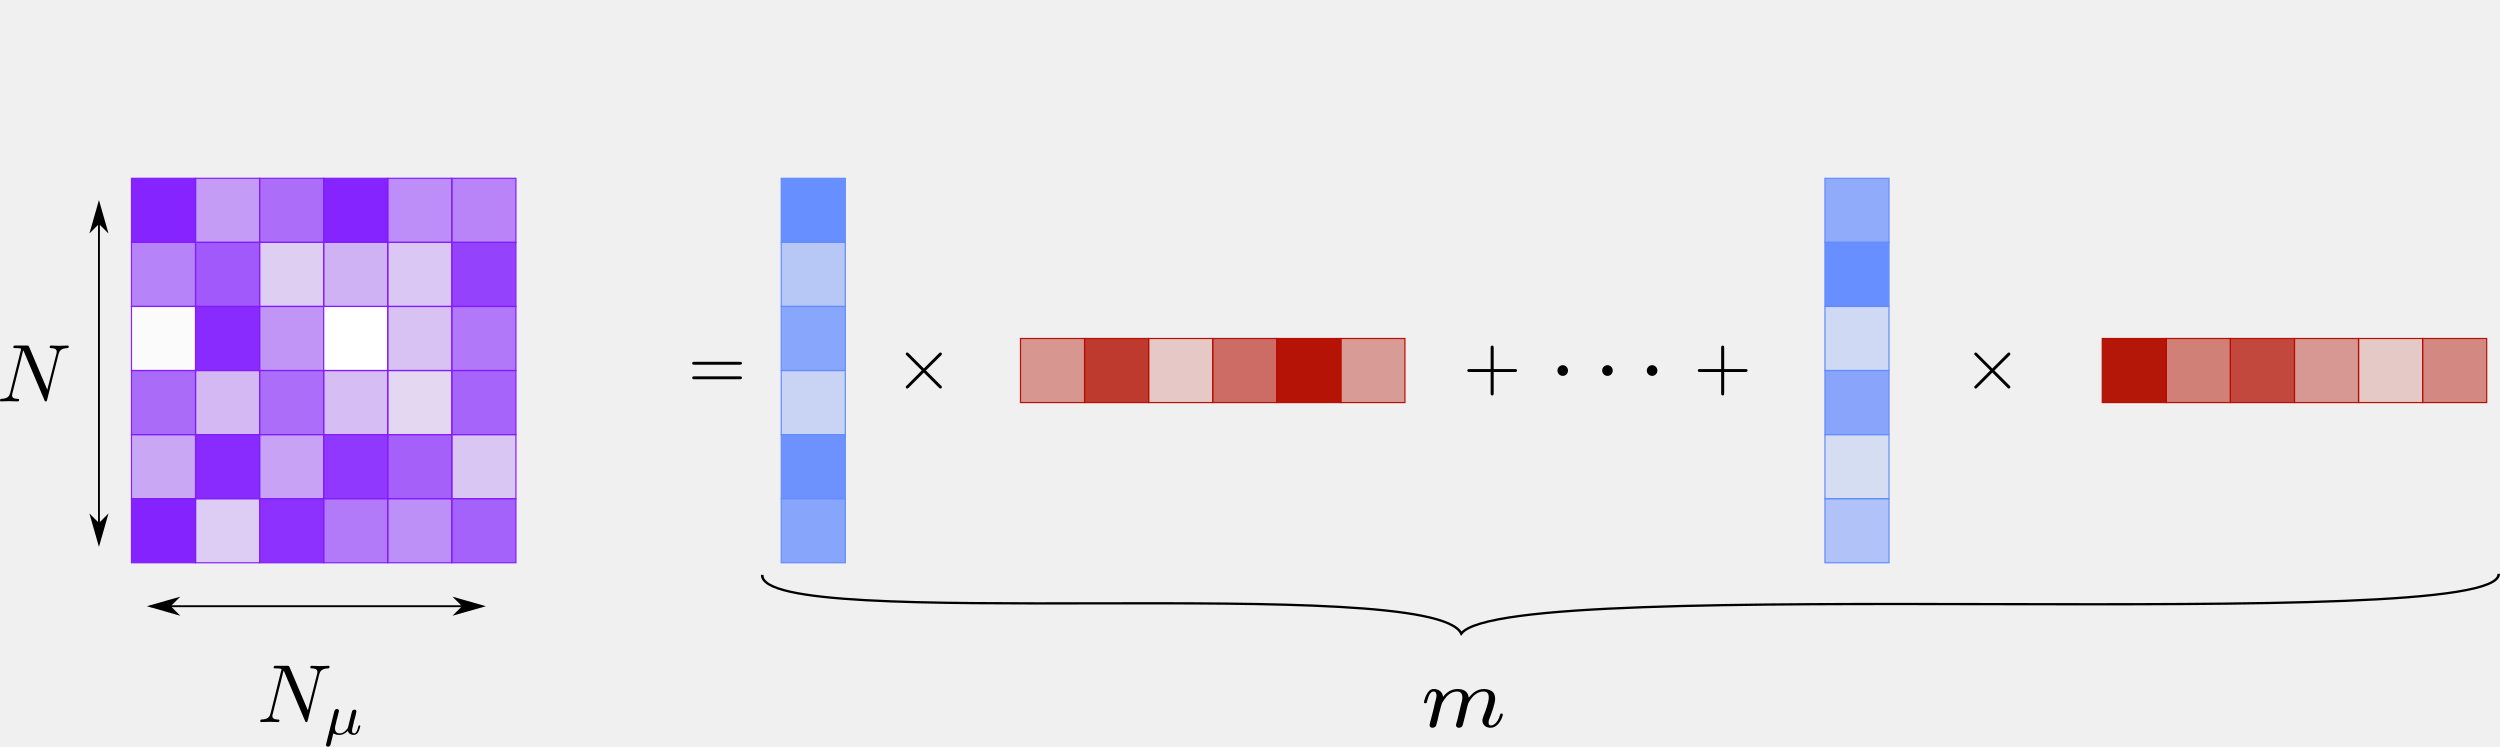
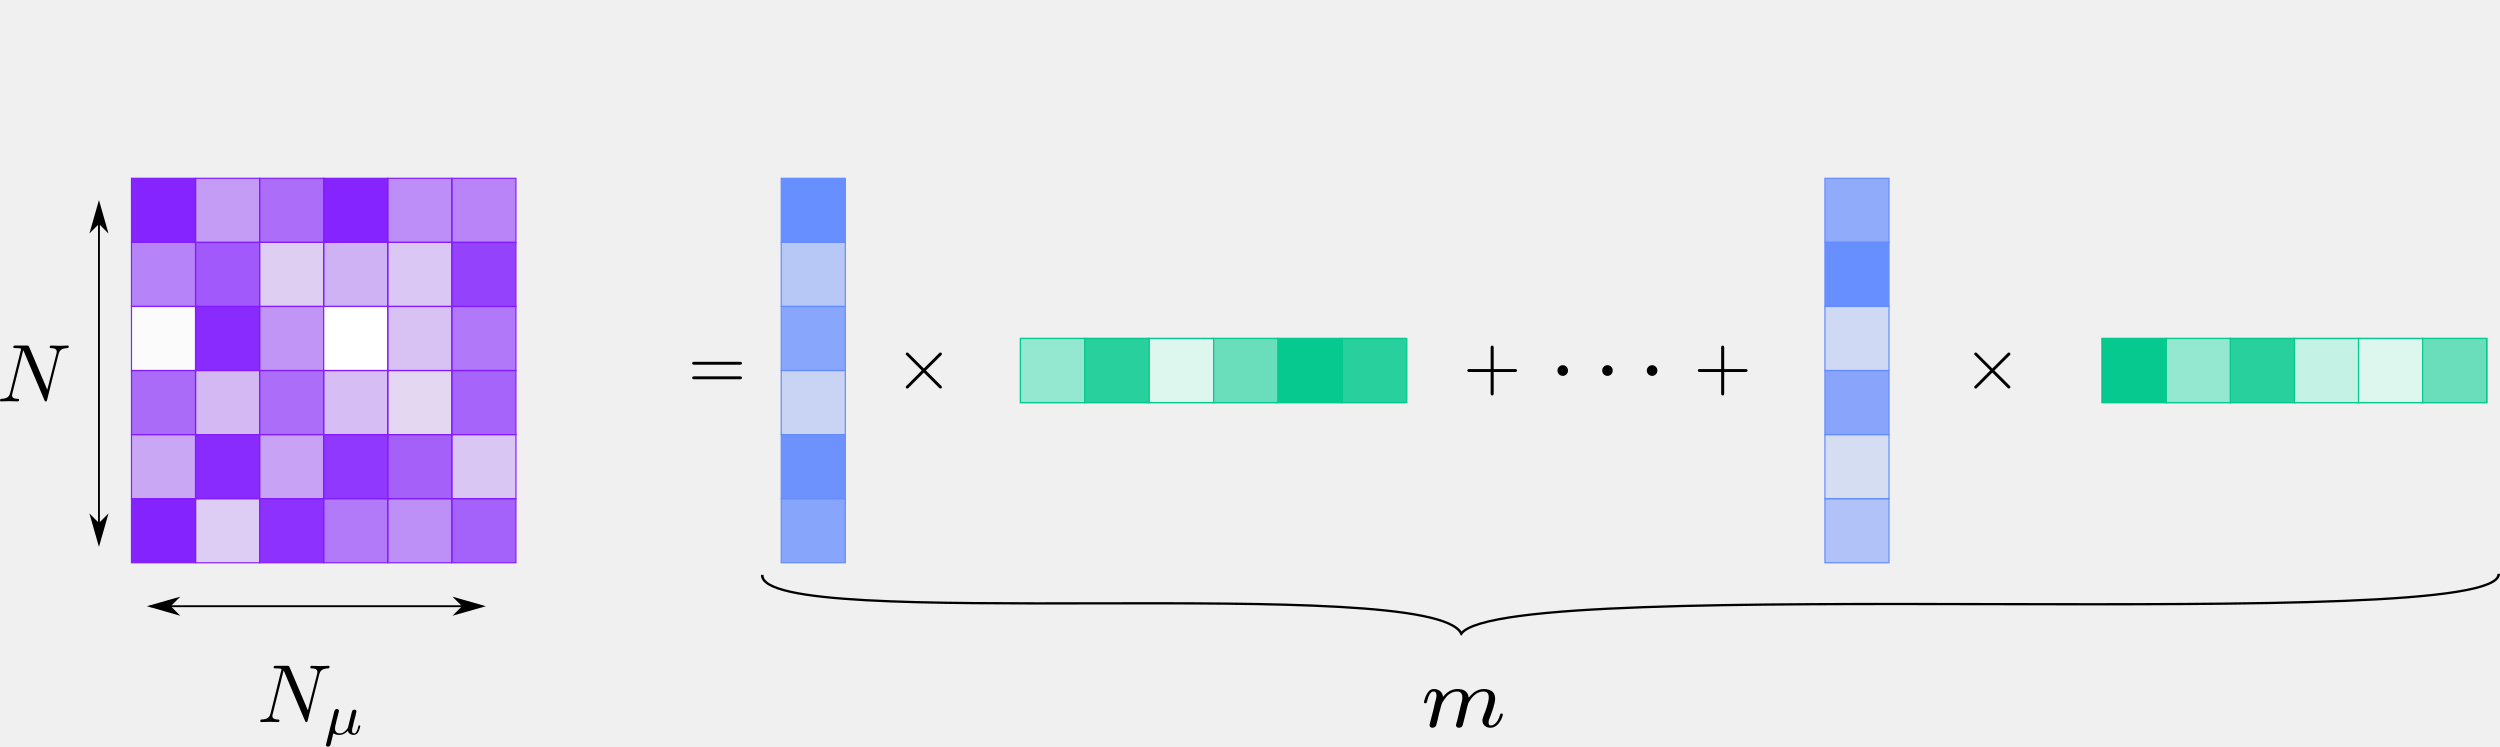
<svg xmlns="http://www.w3.org/2000/svg" xmlns:xlink="http://www.w3.org/1999/xlink" width="195.042mm" height="58.254mm" viewBox="0 0 195.042 58.254" version="1.1" id="svg8">
  <defs id="defs2">
    <marker style="overflow:visible" id="marker1854" refX="0" refY="0" orient="auto">
      <path transform="matrix(-0.8,0,0,-0.8,-10,0)" style="fill:#000000;fill-opacity:1;fill-rule:evenodd;stroke:#000000;stroke-width:1pt;stroke-opacity:1" d="M 0,0 5,-5 -12.5,0 5,5 Z" id="path1852" />
    </marker>
    <marker style="overflow:visible" id="marker1802" refX="0" refY="0" orient="auto">
      <path transform="matrix(-0.8,0,0,-0.8,-10,0)" style="fill:#000000;fill-opacity:1;fill-rule:evenodd;stroke:#000000;stroke-width:1pt;stroke-opacity:1" d="M 0,0 5,-5 -12.5,0 5,5 Z" id="path1800" />
    </marker>
    <marker style="overflow:visible" id="marker1720" refX="0" refY="0" orient="auto">
      <path transform="matrix(0.8,0,0,0.8,10,0)" style="fill:#000000;fill-opacity:1;fill-rule:evenodd;stroke:#000000;stroke-width:1pt;stroke-opacity:1" d="M 0,0 5,-5 -12.5,0 5,5 Z" id="path1718" />
    </marker>
    <marker style="overflow:visible" id="marker1710" refX="0" refY="0" orient="auto">
      <path transform="matrix(0.8,0,0,0.8,10,0)" style="fill:#000000;fill-opacity:1;fill-rule:evenodd;stroke:#000000;stroke-width:1pt;stroke-opacity:1" d="M 0,0 5,-5 -12.5,0 5,5 Z" id="path1708" />
    </marker>
    <g id="g9316">
      <symbol overflow="visible" id="symbol4635">
        <path style="stroke:none" d="" id="path2532" />
      </symbol>
      <symbol overflow="visible" id="symbol3207">
        <path style="stroke:none" d="m 6.844,-3.266 c 0.156,0 0.344,0 0.344,-0.188 C 7.188,-3.656 7,-3.656 6.859,-3.656 h -5.969 c -0.141,0 -0.328,0 -0.328,0.203 0,0.188 0.188,0.188 0.328,0.188 z m 0.016,1.938 c 0.141,0 0.328,0 0.328,-0.203 0,-0.188 -0.188,-0.188 -0.344,-0.188 H 0.891 c -0.141,0 -0.328,0 -0.328,0.188 0,0.203 0.188,0.203 0.328,0.203 z m 0,0" id="path9431" />
      </symbol>
    </g>
    <g id="g7594">
      <symbol overflow="visible" id="symbol7060">
        <path style="stroke:none" d="" id="path9625" />
      </symbol>
      <symbol overflow="visible" id="symbol2202">
        <path style="stroke:none" d="m 4.078,-2.297 h 2.781 C 7,-2.297 7.188,-2.297 7.188,-2.5 7.188,-2.688 7,-2.688 6.859,-2.688 h -2.781 v -2.797 c 0,-0.141 0,-0.328 -0.203,-0.328 -0.203,0 -0.203,0.188 -0.203,0.328 V -2.688 h -2.781 c -0.141,0 -0.328,0 -0.328,0.188 0,0.203 0.188,0.203 0.328,0.203 h 2.781 V 0.5 c 0,0.141 0,0.328 0.203,0.328 0.203,0 0.203,-0.188 0.203,-0.328 z m 0,0" id="path2694" />
      </symbol>
    </g>
    <g id="g9691">
      <symbol overflow="visible" id="symbol5304">
        <path style="stroke:none" d="" id="path5536" />
      </symbol>
      <symbol overflow="visible" id="symbol8595">
        <path style="stroke:none" d="M 3.875,-2.766 1.891,-4.75 C 1.766,-4.875 1.75,-4.891 1.672,-4.891 1.562,-4.891 1.469,-4.812 1.469,-4.688 c 0,0.062 0.016,0.078 0.125,0.188 l 2,2 -2,2.016 c -0.109,0.109 -0.125,0.125 -0.125,0.188 0,0.125 0.094,0.203 0.203,0.203 0.078,0 0.094,-0.016 0.219,-0.141 L 3.875,-2.219 l 2.062,2.062 c 0.016,0.016 0.078,0.062 0.141,0.062 0.125,0 0.203,-0.078 0.203,-0.203 0,-0.016 0,-0.047 -0.031,-0.109 C 6.234,-0.422 4.656,-1.984 4.156,-2.5 l 1.828,-1.812 c 0.047,-0.062 0.203,-0.188 0.25,-0.25 0,-0.016 0.047,-0.062 0.047,-0.125 0,-0.125 -0.078,-0.203 -0.203,-0.203 C 6,-4.891 5.969,-4.859 5.859,-4.75 Z m 0,0" id="path1932" />
      </symbol>
    </g>
    <g id="g8717">
      <symbol overflow="visible" id="symbol2663">
        <path style="stroke:none" d="" id="path2729" />
      </symbol>
      <symbol overflow="visible" id="symbol7178">
        <path style="stroke:none" d="m 1.906,-0.531 c 0,-0.281 -0.234,-0.531 -0.516,-0.531 -0.297,0 -0.531,0.25 -0.531,0.531 C 0.859,-0.234 1.094,0 1.391,0 1.672,0 1.906,-0.234 1.906,-0.531 Z m 0,0" id="path6754" />
      </symbol>
    </g>
    <g id="g3230">
      <symbol overflow="visible" id="symbol8076">
        <path style="stroke:none" d="" id="path4460" />
      </symbol>
      <symbol overflow="visible" id="symbol2711">
        <path style="stroke:none" d="M 7.531,-5.766 C 7.641,-6.156 7.812,-6.469 8.609,-6.5 c 0.047,0 0.172,-0.016 0.172,-0.203 0,0 0,-0.109 -0.125,-0.109 -0.328,0 -0.688,0.031 -1.016,0.031 -0.328,0 -0.688,-0.031 -1.016,-0.031 -0.062,0 -0.172,0 -0.172,0.203 C 6.453,-6.5 6.547,-6.5 6.625,-6.5 c 0.578,0.016 0.688,0.219 0.688,0.438 0,0.031 -0.031,0.188 -0.031,0.203 l -1.125,4.438 L 3.953,-6.625 C 3.875,-6.797 3.875,-6.812 3.641,-6.812 h -1.344 c -0.188,0 -0.281,0 -0.281,0.203 0,0.109 0.094,0.109 0.281,0.109 0.047,0 0.672,0 0.672,0.094 L 1.641,-1.062 c -0.109,0.406 -0.281,0.719 -1.078,0.75 -0.062,0 -0.172,0.016 -0.172,0.203 0,0.062 0.047,0.109 0.125,0.109 0.328,0 0.672,-0.031 1,-0.031 C 1.859,-0.031 2.219,0 2.547,0 2.594,0 2.719,0 2.719,-0.203 2.719,-0.297 2.625,-0.312 2.516,-0.312 1.938,-0.328 1.859,-0.547 1.859,-0.75 c 0,-0.062 0.016,-0.125 0.047,-0.234 l 1.312,-5.25 C 3.266,-6.188 3.266,-6.156 3.312,-6.062 l 2.484,5.875 C 5.859,-0.016 5.891,0 5.984,0 6.094,0 6.094,-0.031 6.141,-0.203 Z m 0,0" id="path9498" />
      </symbol>
    </g>
    <g id="g8994">
      <symbol overflow="visible" id="symbol6272">
        <path style="stroke:none" d="" id="path1162" />
      </symbol>
      <symbol overflow="visible" id="symbol9062">
        <path style="stroke:none" d="m 4.578,-0.922 c 0,-0.219 0,-0.281 -0.125,-0.281 -0.609,0 -1.609,-0.078 -2.5,-0.516 C 0.875,-2.266 0.469,-2.891 0.219,-3.281 0.188,-3.328 0.125,-3.328 0,-3.328 c -0.234,0 -0.234,0.016 -0.234,0.25 V -2.906 C 1.109,-0.469 3.359,0 4.375,0 4.578,0 4.578,-0.016 4.578,-0.281 Z m 0,0" id="path1532" />
      </symbol>
      <symbol overflow="visible" id="symbol1433">
        <path style="stroke:none" d="M 4.719,1.719 C 3.375,-0.734 1.125,-1.203 0.109,-1.203 c -0.203,0 -0.203,0.016 -0.203,0.281 v 0.641 c 0,0.234 0,0.281 0.141,0.281 0.594,0.016 1.594,0.094 2.484,0.531 1.078,0.531 1.484,1.156 1.734,1.547 0.031,0.062 0.094,0.062 0.219,0.062 C 4.719,2.141 4.719,2.125 4.719,1.875 Z m 0,0" id="path7703" />
      </symbol>
      <symbol overflow="visible" id="symbol9350">
        <path style="stroke:none" d="m 4.578,-0.922 c 0,-0.266 0,-0.281 -0.203,-0.281 -1.016,0 -3.266,0.484 -4.609,2.922 V 1.875 c 0,0.25 0,0.266 0.234,0.266 0.188,0 0.203,-0.016 0.25,-0.094 C 1.062,0.75 2.438,0.047 4.469,0 4.578,0 4.578,-0.062 4.578,-0.281 Z m 0,0" id="path8161" />
      </symbol>
      <symbol overflow="visible" id="symbol490">
        <path style="stroke:none" d="m 4.719,-3.078 c 0,-0.234 0,-0.25 -0.234,-0.25 -0.188,0 -0.203,0.016 -0.25,0.078 -0.812,1.312 -2.188,2.016 -4.219,2.047 -0.109,0 -0.109,0.078 -0.109,0.281 v 0.641 c 0,0.266 0,0.281 0.203,0.281 C 1.125,0 3.375,-0.484 4.719,-2.906 Z m 0,0" id="path8691" />
      </symbol>
      <symbol overflow="visible" id="symbol8025">
        <path style="stroke:none" d="" id="path3050" />
      </symbol>
      <symbol overflow="visible" id="symbol1309">
        <path style="stroke:none" d="m 3.031,-0.562 c -0.047,0.141 -0.109,0.375 -0.109,0.406 0,0.156 0.125,0.219 0.234,0.219 0.141,0 0.25,-0.078 0.281,-0.141 0.031,-0.062 0.094,-0.297 0.125,-0.438 0.031,-0.125 0.109,-0.453 0.156,-0.625 0.031,-0.156 0.078,-0.312 0.109,-0.469 0.078,-0.297 0.078,-0.312 0.219,-0.531 C 4.266,-2.484 4.625,-2.875 5.156,-2.875 c 0.391,0 0.422,0.312 0.422,0.484 0,0.422 -0.297,1.188 -0.422,1.484 -0.062,0.203 -0.094,0.266 -0.094,0.375 0,0.375 0.297,0.594 0.656,0.594 0.703,0 1,-0.953 1,-1.062 0,-0.094 -0.078,-0.094 -0.109,-0.094 -0.094,0 -0.094,0.047 -0.125,0.125 C 6.328,-0.406 6.016,-0.125 5.75,-0.125 c -0.156,0 -0.188,-0.094 -0.188,-0.25 0,-0.156 0.047,-0.25 0.172,-0.562 0.078,-0.219 0.359,-0.953 0.359,-1.344 0,-0.109 0,-0.406 -0.25,-0.609 -0.125,-0.078 -0.328,-0.188 -0.656,-0.188 -0.625,0 -1,0.422 -1.234,0.703 C 3.906,-2.969 3.406,-3.078 3.047,-3.078 2.469,-3.078 2.078,-2.719 1.875,-2.438 1.828,-2.922 1.422,-3.078 1.125,-3.078 c -0.297,0 -0.453,0.219 -0.547,0.375 -0.156,0.266 -0.25,0.656 -0.25,0.703 0,0.078 0.094,0.078 0.125,0.078 0.094,0 0.094,-0.016 0.141,-0.203 0.109,-0.406 0.25,-0.75 0.516,-0.75 0.188,0 0.234,0.156 0.234,0.344 0,0.125 -0.062,0.391 -0.125,0.578 -0.047,0.188 -0.109,0.469 -0.141,0.625 L 0.844,-0.438 c -0.016,0.094 -0.062,0.266 -0.062,0.281 0,0.156 0.125,0.219 0.234,0.219 0.125,0 0.234,-0.078 0.281,-0.141 0.031,-0.062 0.078,-0.297 0.125,-0.438 0.031,-0.125 0.109,-0.453 0.141,-0.625 0.047,-0.156 0.094,-0.312 0.125,-0.469 0.078,-0.281 0.094,-0.344 0.297,-0.625 C 2.172,-2.516 2.5,-2.875 3.031,-2.875 c 0.391,0 0.406,0.359 0.406,0.484 0,0.172 -0.016,0.266 -0.125,0.656 z m 0,0" id="path5093" />
      </symbol>
    </g>
    <g id="g2726">
      <symbol overflow="visible" id="symbol6175">
        <path style="stroke:none" d="" id="path1729" />
      </symbol>
      <symbol overflow="visible" id="symbol2953">
        <path style="stroke:none" d="M 7.531,-5.766 C 7.641,-6.156 7.812,-6.469 8.609,-6.5 c 0.047,0 0.172,-0.016 0.172,-0.203 0,0 0,-0.109 -0.125,-0.109 -0.328,0 -0.688,0.031 -1.016,0.031 -0.328,0 -0.688,-0.031 -1.016,-0.031 -0.062,0 -0.172,0 -0.172,0.203 C 6.453,-6.5 6.547,-6.5 6.625,-6.5 c 0.578,0.016 0.688,0.219 0.688,0.438 0,0.031 -0.031,0.188 -0.031,0.203 l -1.125,4.438 L 3.953,-6.625 C 3.875,-6.797 3.875,-6.812 3.641,-6.812 h -1.344 c -0.188,0 -0.281,0 -0.281,0.203 0,0.109 0.094,0.109 0.281,0.109 0.047,0 0.672,0 0.672,0.094 L 1.641,-1.062 c -0.109,0.406 -0.281,0.719 -1.078,0.75 -0.062,0 -0.172,0.016 -0.172,0.203 0,0.062 0.047,0.109 0.125,0.109 0.328,0 0.672,-0.031 1,-0.031 C 1.859,-0.031 2.219,0 2.547,0 2.594,0 2.719,0 2.719,-0.203 2.719,-0.297 2.625,-0.312 2.516,-0.312 1.938,-0.328 1.859,-0.547 1.859,-0.75 c 0,-0.062 0.016,-0.125 0.047,-0.234 l 1.312,-5.25 C 3.266,-6.188 3.266,-6.156 3.312,-6.062 l 2.484,5.875 C 5.859,-0.016 5.891,0 5.984,0 6.094,0 6.094,-0.031 6.141,-0.203 Z m 0,0" id="path3144" />
      </symbol>
      <symbol overflow="visible" id="symbol9402">
        <path style="stroke:none" d="" id="path1092" />
      </symbol>
      <symbol overflow="visible" id="symbol8584">
        <path style="stroke:none" d="M 0.375,1.125 C 0.344,1.219 0.344,1.266 0.344,1.266 c 0,0.156 0.125,0.219 0.234,0.219 0.266,0 0.312,-0.219 0.344,-0.344 0.016,-0.031 0.156,-0.594 0.312,-1.266 0.219,0.141 0.5,0.188 0.75,0.188 0.594,0 0.984,-0.484 1,-0.5 0.141,0.484 0.625,0.5 0.719,0.5 0.25,0 0.422,-0.141 0.562,-0.359 C 4.406,-0.578 4.5,-0.969 4.5,-1 c 0,-0.094 -0.094,-0.094 -0.109,-0.094 -0.094,0 -0.109,0.031 -0.156,0.219 -0.078,0.344 -0.219,0.75 -0.5,0.75 C 3.547,-0.125 3.5,-0.281 3.5,-0.469 c 0,-0.109 0.047,-0.375 0.109,-0.547 0.047,-0.188 0.109,-0.469 0.141,-0.625 l 0.172,-0.625 C 3.953,-2.438 4.031,-2.75 4.031,-2.781 4.031,-2.922 3.922,-3 3.812,-3 3.734,-3 3.594,-2.969 3.516,-2.844 3.5,-2.797 3.438,-2.578 3.406,-2.438 l -0.141,0.578 -0.219,0.875 C 3,-0.812 3,-0.797 2.938,-0.703 2.719,-0.391 2.406,-0.125 2.016,-0.125 1.438,-0.125 1.438,-0.625 1.438,-0.75 c 0,-0.172 0.031,-0.266 0.125,-0.641 0.062,-0.312 0.078,-0.359 0.156,-0.625 L 1.812,-2.406 c 0.031,-0.156 0.109,-0.422 0.109,-0.438 0,-0.125 -0.109,-0.234 -0.25,-0.234 -0.25,0 -0.312,0.25 -0.328,0.328 z m 0,0" id="path213" />
      </symbol>
    </g>
  </defs>
  <g id="layer3" transform="translate(-65.16729,-51.83335)">
    <g id="g3327" transform="matrix(0.978633,0,0,0.978633,9.22065,42.2037)">
      <rect style="opacity:0.6;fill:#000000;fill-opacity:0;stroke:none;stroke-width:0.096;stroke-miterlimit:4;stroke-dasharray:none;stroke-opacity:0" id="rect33106" width="7.868" height="12.04" x="71.417" y="9.84" ry="0" />
      <g id="g2660" transform="matrix(0.4829084,0,0,0.4829084,60.31863,-12.05323)" style="stroke:#821dff;stroke-opacity:0.961">
        <g id="g2012">
          <rect style="opacity:1;fill:#821eff;fill-opacity:0.961;stroke:#821dff;stroke-width:0.2;stroke-opacity:0.961" id="rect1178" width="10.578" height="10.578" x="15.181" y="74.77" />
          <rect style="opacity:1;fill:#811eff;fill-opacity:0.396;stroke:#821dff;stroke-width:0.2;stroke-opacity:0.961" id="rect1178-3" width="10.578" height="10.578" x="25.759" y="74.77" />
          <rect style="opacity:1;fill:#831fff;fill-opacity:0.62;stroke:#821dff;stroke-width:0.2;stroke-opacity:0.961" id="rect1178-3-6" width="10.578" height="10.578" x="36.336" y="74.77" />
          <rect style="opacity:1;fill:#821eff;fill-opacity:0.969;stroke:#821dff;stroke-width:0.2;stroke-opacity:0.961" id="rect1178-7" width="10.578" height="10.578" x="46.914" y="74.77" />
          <rect style="opacity:1;fill:#821eff;fill-opacity:0.463;stroke:#821dff;stroke-width:0.2;stroke-opacity:0.961" id="rect1178-3-5" width="10.578" height="10.578" x="57.492" y="74.77" />
          <rect style="opacity:1;fill:#831dff;fill-opacity:0.51;stroke:#821dff;stroke-width:0.2;stroke-opacity:0.961" id="rect1178-3-6-3" width="10.578" height="10.578" x="68.07" y="74.77" />
          <rect style="opacity:1;fill:#821eff;fill-opacity:0.518;stroke:#821dff;stroke-width:0.2;stroke-opacity:0.961" id="rect1178-5" width="10.578" height="10.578" x="15.181" y="85.348" />
          <rect style="opacity:1;fill:#821dff;fill-opacity:0.714;stroke:#821dff;stroke-width:0.2;stroke-opacity:0.961" id="rect1178-3-62" width="10.578" height="10.578" x="25.759" y="85.348" />
          <rect style="opacity:1;fill:#831fff;fill-opacity:0.161;stroke:#821dff;stroke-width:0.2;stroke-opacity:0.961" id="rect1178-3-6-9" width="10.578" height="10.578" x="36.336" y="85.348" />
          <rect style="opacity:1;fill:#811fff;fill-opacity:0.294;stroke:#821dff;stroke-width:0.2;stroke-opacity:0.961" id="rect1178-7-1" width="10.578" height="10.578" x="46.914" y="85.348" />
          <rect style="opacity:1;fill:#821fff;fill-opacity:0.192;stroke:#821dff;stroke-width:0.2;stroke-opacity:0.961" id="rect1178-3-5-2" width="10.578" height="10.578" x="57.492" y="85.348" />
          <rect style="opacity:1;fill:#821eff;fill-opacity:0.824;stroke:#821dff;stroke-width:0.2;stroke-opacity:0.961" id="rect1178-3-6-3-7" width="10.578" height="10.578" x="68.07" y="85.348" />
          <rect style="opacity:1;fill:#fbfbfb;fill-opacity:1;stroke:#821dff;stroke-width:0.2;stroke-opacity:0.961" id="rect1178-0" width="10.578" height="10.578" x="15.181" y="95.926" />
          <rect style="opacity:1;fill:#821eff;fill-opacity:0.937;stroke:#821dff;stroke-width:0.2;stroke-opacity:0.961" id="rect1178-3-9" width="10.578" height="10.578" x="25.759" y="95.926" />
          <rect style="opacity:1;fill:#831eff;fill-opacity:0.427;stroke:#821dff;stroke-width:0.2;stroke-opacity:0.961" id="rect1178-3-6-36" width="10.578" height="10.578" x="36.336" y="95.926" />
          <rect style="opacity:1;fill:#ffffff;fill-opacity:1;stroke:#821dff;stroke-width:0.2;stroke-opacity:0.961" id="rect1178-7-0" width="10.578" height="10.578" x="46.914" y="95.926" />
          <rect style="opacity:1;fill:#821cff;fill-opacity:0.216;stroke:#821dff;stroke-width:0.2;stroke-opacity:0.961" id="rect1178-3-5-6" width="10.578" height="10.578" x="57.492" y="95.926" />
          <rect style="opacity:1;fill:#821eff;fill-opacity:0.573;stroke:#821dff;stroke-width:0.2;stroke-opacity:0.961" id="rect1178-3-6-3-2" width="10.578" height="10.578" x="68.07" y="95.926" />
          <rect style="opacity:1;fill:#821eff;fill-opacity:0.631;stroke:#821dff;stroke-width:0.2;stroke-opacity:0.961" id="rect1178-6" width="10.578" height="10.578" x="15.181" y="106.504" />
          <rect style="opacity:1;fill:#811eff;fill-opacity:0.263;stroke:#821dff;stroke-width:0.2;stroke-opacity:0.961" id="rect1178-3-1" width="10.578" height="10.578" x="25.759" y="106.504" />
          <rect style="opacity:1;fill:#811dff;fill-opacity:0.612;stroke:#821dff;stroke-width:0.2;stroke-opacity:0.961" id="rect1178-3-6-8" width="10.578" height="10.578" x="36.336" y="106.504" />
          <rect style="opacity:1;fill:#821dff;fill-opacity:0.239;stroke:#821dff;stroke-width:0.2;stroke-opacity:0.961" id="rect1178-7-7" width="10.578" height="10.578" x="46.914" y="106.504" />
          <rect style="opacity:1;fill:#8421ff;fill-opacity:0.122;stroke:#821dff;stroke-width:0.2;stroke-opacity:0.961" id="rect1178-3-5-9" width="10.578" height="10.578" x="57.492" y="106.504" />
          <rect style="opacity:1;fill:#831eff;fill-opacity:0.667;stroke:#821dff;stroke-width:0.2;stroke-opacity:0.961" id="rect1178-3-6-3-20" width="10.578" height="10.578" x="68.07" y="106.504" />
          <rect style="opacity:1;fill:#811dff;fill-opacity:0.341;stroke:#821dff;stroke-width:0.2;stroke-opacity:0.961" id="rect1178-2" width="10.578" height="10.578" x="15.181" y="117.082" />
          <rect style="opacity:1;fill:#821eff;fill-opacity:0.937;stroke:#821dff;stroke-width:0.2;stroke-opacity:0.961" id="rect1178-3-3" width="10.578" height="10.578" x="25.759" y="117.082" />
          <rect style="opacity:1;fill:#821eff;fill-opacity:0.365;stroke:#821dff;stroke-width:0.2;stroke-opacity:0.961" id="rect1178-3-6-7" width="10.578" height="10.578" x="36.336" y="117.082" />
          <rect style="opacity:1;fill:#821eff;fill-opacity:0.875;stroke:#821dff;stroke-width:0.2;stroke-opacity:0.961" id="rect1178-7-5" width="10.578" height="10.578" x="46.914" y="117.082" />
          <rect style="opacity:1;fill:#821dff;fill-opacity:0.678;stroke:#821dff;stroke-width:0.2;stroke-opacity:0.961" id="rect1178-3-5-92" width="10.578" height="10.578" x="57.492" y="117.082" />
          <rect style="opacity:1;fill:#821eff;fill-opacity:0.2;stroke:#821dff;stroke-width:0.2;stroke-opacity:0.961" id="rect1178-3-6-3-28" width="10.578" height="10.578" x="68.07" y="117.082" />
          <rect style="opacity:1;fill:#831eff;fill-opacity:0.973;stroke:#821dff;stroke-width:0.2;stroke-opacity:0.961" id="rect1178-9" width="10.578" height="10.578" x="15.181" y="127.66" />
          <rect style="opacity:1;fill:#811dff;fill-opacity:0.173;stroke:#821dff;stroke-width:0.2;stroke-opacity:0.961" id="rect1178-3-7" width="10.578" height="10.578" x="25.759" y="127.66" />
          <rect style="opacity:1;fill:#821eff;fill-opacity:0.906;stroke:#821dff;stroke-width:0.2;stroke-opacity:0.961" id="rect1178-3-6-361" width="10.578" height="10.578" x="36.336" y="127.66" />
          <rect style="opacity:1;fill:#821eff;fill-opacity:0.569;stroke:#821dff;stroke-width:0.2;stroke-opacity:0.961" id="rect1178-7-2" width="10.578" height="10.578" x="46.914" y="127.66" />
          <rect style="opacity:1;fill:#811fff;fill-opacity:0.459;stroke:#821dff;stroke-width:0.2;stroke-opacity:0.961" id="rect1178-3-5-93" width="10.578" height="10.578" x="57.492" y="127.66" />
          <rect style="opacity:1;fill:#811eff;fill-opacity:0.675;stroke:#821dff;stroke-width:0.2;stroke-opacity:0.961" id="rect1178-3-6-3-1" width="10.578" height="10.578" x="68.07" y="127.66" />
        </g>
      </g>
      <g id="g2530-6" transform="matrix(0.4829084,0,0,0.4829084,20.1092,-14.93854)">
        <rect style="fill:#648cff;fill-opacity:0.969;stroke:#648cff;stroke-width:0.2;stroke-opacity:1" id="rect1178-1-5" width="10.578" height="10.578" x="205.71" y="80.745" />
        <rect style="fill:#638bff;fill-opacity:0.404;stroke:#648cff;stroke-width:0.2;stroke-opacity:1" id="rect1178-5-0-6" width="10.578" height="10.578" x="205.71" y="91.323" />
        <rect style="fill:#648cff;fill-opacity:0.741;stroke:#648cff;stroke-width:0.2;stroke-opacity:1" id="rect1178-0-6-9" width="10.578" height="10.578" x="205.71" y="101.901" />
        <rect style="fill:#628aff;fill-opacity:0.275;stroke:#648cff;stroke-width:0.2;stroke-opacity:1" id="rect1178-6-3-3" width="10.578" height="10.578" x="205.71" y="112.479" />
        <rect style="fill:#648cff;fill-opacity:0.937;stroke:#648cff;stroke-width:0.2;stroke-opacity:1" id="rect1178-2-2-7" width="10.578" height="10.578" x="205.71" y="123.057" />
        <rect style="fill:#648cff;fill-opacity:0.745;stroke:#648cff;stroke-width:0.2;stroke-opacity:1" id="rect1178-9-0-4" width="10.578" height="10.578" x="205.71" y="133.635" />
      </g>
      <g id="g4431" transform="matrix(0.8046724,0,0,0.8046724,78.1689,-47.05821)" style="stroke-width:1;stroke-miterlimit:4;stroke-dasharray:none">
        <g transform="matrix(0.7445425,0,0,0.7445425,-26.38649,48.24905)" id="g3549" style="stroke-width:1.343;stroke-miterlimit:4;stroke-dasharray:none">
          <g id="g9059" style="stroke-width:1.343;stroke-miterlimit:4;stroke-dasharray:none">
            <g style="fill:#000000;fill-opacity:1;stroke-width:1.343;stroke-miterlimit:4;stroke-dasharray:none" id="g1102">
              <use xlink:href="#symbol3207" x="91.925" y="81.963" id="use2730" width="100%" height="100%" style="stroke-width:1.343;stroke-miterlimit:4;stroke-dasharray:none" />
            </g>
          </g>
        </g>
      </g>
      <g id="g4424" transform="matrix(0.8046724,0,0,0.8046724,93.20978,-5.291261)">
        <g id="g2694">
          <g transform="matrix(0.7445425,0,0,0.7445425,31.7135,-3.656484)" id="g3630">
            <g id="g6604">
              <g style="fill:#000000;fill-opacity:1" id="g7779">
                <use xlink:href="#symbol2202" x="91.925" y="81.963" id="use7441" width="100%" height="100%" />
              </g>
            </g>
          </g>
          <g transform="translate(16.72491,-25.91883)" id="g4228">
            <g id="g7479">
              <g style="fill:#000000;fill-opacity:1" id="g3773">
                <use xlink:href="#symbol7178" x="91.925" y="81.963" id="use2936" width="100%" height="100%" />
              </g>
              <g style="fill:#000000;fill-opacity:1" id="g2511">
                <use xlink:href="#symbol7178" x="96.356" y="81.963" id="use3517" width="100%" height="100%" />
              </g>
              <g style="fill:#000000;fill-opacity:1" id="g9466">
                <use xlink:href="#symbol7178" x="100.778" y="81.963" id="use2401" width="100%" height="100%" />
              </g>
            </g>
          </g>
          <g transform="matrix(0.7445425,0,0,0.7445425,54.55035,-3.656484)" id="g3630-5">
            <g id="g6604-0">
              <g style="fill:#000000;fill-opacity:1" id="g7779-4">
                <use xlink:href="#symbol2202" x="91.925" y="81.963" id="use7441-8" width="100%" height="100%" />
              </g>
            </g>
          </g>
        </g>
      </g>
      <g transform="matrix(0.5991129,0,0,0.5991129,73.4197,-8.233532)" id="g3720-7-8">
        <g id="g3717-1-9">
          <g style="fill:#000000;fill-opacity:1" id="g7959-7-2">
            <use xlink:href="#symbol8595" x="91.925" y="81.963" id="use7413-2-6" width="100%" height="100%" />
          </g>
        </g>
      </g>
      <g transform="matrix(0.5991129,0,0,0.5991129,158.5998,-8.233534)" id="g3720-7-8-7">
        <g id="g3717-1-9-1">
          <g style="fill:#000000;fill-opacity:1" id="g7959-7-2-7">
            <use xlink:href="#symbol8595" x="91.925" y="81.963" id="use7413-2-6-2" width="100%" height="100%" />
          </g>
        </g>
      </g>
      <path style="fill:none;stroke:#000000;stroke-width:0.15;stroke-linecap:butt;stroke-linejoin:miter;stroke-miterlimit:4;stroke-dasharray:none;stroke-opacity:1;marker-start:url(#marker1720);marker-end:url(#marker1802)" d="M 65.057,53.145 V 26.082" id="path1410" />
      <path style="fill:none;stroke:#000000;stroke-width:0.15;stroke-linecap:butt;stroke-linejoin:miter;stroke-miterlimit:4;stroke-dasharray:none;stroke-opacity:1;marker-start:url(#marker1710);marker-end:url(#marker1854)" d="M 69.168,58.167 H 95.614" id="path1412" />
      <g transform="matrix(0.6535526,0,0,0.6535526,-3.164973,-11.72773)" id="g2341">
        <g id="g1679">
          <g style="fill:#000000;fill-opacity:1" id="g4796">
            <use xlink:href="#symbol2711" x="91.925" y="81.963" id="use1443" width="100%" height="100%" />
          </g>
        </g>
      </g>
      <g transform="matrix(0.9841315,0,0,0.9841315,77.35568,-26.85587)" id="g3125">
        <g id="g5944">
          <g style="fill:#000000;fill-opacity:1" id="g4952" transform="matrix(1.123091,0,0,1,-13.17474,2.57889)">
            <path style="fill:none;stroke:#000000;stroke-width:0.186px;stroke-linecap:butt;stroke-linejoin:miter;stroke-opacity:1" d="m 48.443,81.276 c -0.199,4.757 48.291,-0.192 50.422,4.754 3.409,-4.958 74.967,0.218 74.827,-4.837" id="path3162" />
          </g>
          <g style="fill:#000000;fill-opacity:1;stroke-width:0.141;stroke-miterlimit:4;stroke-dasharray:none" id="g6425" transform="translate(-2.849579,1.063881)">
            <use xlink:href="#symbol1309" x="97.357" y="95.114" id="use3171" width="100%" height="100%" style="stroke-width:0.141;stroke-miterlimit:4;stroke-dasharray:none" />
          </g>
        </g>
      </g>
      <g id="g2668" transform="matrix(0.4829084,0,0,0.4829084,80.93611,-15.09562)" style="stroke:#b40e00;stroke-opacity:0.98">
        <rect style="fill:#b10f00;fill-opacity:0.4;stroke:#b40e00;stroke-width:0.2;stroke-opacity:0.98" id="rect1178-94-6" width="10.578" height="10.578" x="119.246" y="107.515" />
        <rect style="fill:#b20f00;fill-opacity:0.808;stroke:#b40e00;stroke-width:0.2;stroke-opacity:0.98" id="rect1178-3-78-1" width="10.578" height="10.578" x="129.824" y="107.515" />
        <rect style="fill:#b41100;fill-opacity:0.173;stroke:#b40e00;stroke-width:0.2;stroke-opacity:0.98" id="rect1178-3-6-4-5" width="10.578" height="10.578" x="140.402" y="107.515" />
        <rect style="fill:#b20f00;fill-opacity:0.584;stroke:#b40e00;stroke-width:0.2;stroke-opacity:0.98" id="rect1178-7-50-5" width="10.578" height="10.578" x="150.98" y="107.515" />
        <rect style="fill:#b30f00;fill-opacity:0.98;stroke:#b40e00;stroke-width:0.2;stroke-opacity:0.98" id="rect1178-3-5-3-4" width="10.578" height="10.578" x="161.558" y="107.515" />
        <rect style="fill:#b11000;fill-opacity:0.38;stroke:#b40e00;stroke-width:0.2;stroke-opacity:0.98" id="rect1178-3-6-3-6-7" width="10.578" height="10.578" x="172.136" y="107.515" />
      </g>
      <g id="g2676" transform="matrix(0.4829084,0,0,0.4829084,113.684,-15.09562)" style="stroke:#b40e00;stroke-opacity:0.98">
        <rect style="fill:#b20f00;fill-opacity:0.965;stroke:#b40e00;stroke-width:0.2;stroke-opacity:0.98" id="rect1178-94" width="10.578" height="10.578" x="230.014" y="107.515" />
        <rect style="fill:#b11000;fill-opacity:0.502;stroke:#b40e00;stroke-width:0.2;stroke-opacity:0.98" id="rect1178-3-78" width="10.578" height="10.578" x="240.592" y="107.515" />
        <rect style="fill:#b30f00;fill-opacity:0.745;stroke:#b40e00;stroke-width:0.2;stroke-opacity:0.98" id="rect1178-3-6-4" width="10.578" height="10.578" x="251.169" y="107.515" />
        <rect style="fill:#b00f00;fill-opacity:0.392;stroke:#b40e00;stroke-width:0.2;stroke-opacity:0.98" id="rect1178-7-50" width="10.578" height="10.578" x="261.747" y="107.515" />
        <rect style="fill:#b01100;fill-opacity:0.176;stroke:#b40e00;stroke-width:0.2;stroke-opacity:0.98" id="rect1178-3-5-3" width="10.578" height="10.578" x="272.325" y="107.515" />
        <rect style="fill:#b30f00;fill-opacity:0.459;stroke:#b40e00;stroke-width:0.2;stroke-opacity:0.98" id="rect1178-3-6-3-6" width="10.578" height="10.578" x="282.903" y="107.515" />
      </g>
      <g id="g2530" transform="matrix(0.4829084,0,0,0.4829084,103.3127,-14.93854)" style="stroke:#648cff;stroke-opacity:1">
        <rect style="fill:#638cff;fill-opacity:0.686;stroke:#648cff;stroke-width:0.2;stroke-opacity:1" id="rect1178-1" width="10.578" height="10.578" x="205.71" y="80.745" />
        <rect style="fill:#648dff;fill-opacity:0.98;stroke:#648cff;stroke-width:0.2;stroke-opacity:1" id="rect1178-5-0" width="10.578" height="10.578" x="205.71" y="91.323" />
        <rect style="fill:#628bff;fill-opacity:0.224;stroke:#648cff;stroke-width:0.2;stroke-opacity:1" id="rect1178-0-6" width="10.578" height="10.578" x="205.71" y="101.901" />
        <rect style="fill:#658cff;fill-opacity:0.745;stroke:#648cff;stroke-width:0.2;stroke-opacity:1" id="rect1178-6-3" width="10.578" height="10.578" x="205.71" y="112.479" />
        <rect style="fill:#668fff;fill-opacity:0.196;stroke:#648cff;stroke-width:0.2;stroke-opacity:1" id="rect1178-2-2" width="10.578" height="10.578" x="205.71" y="123.057" />
        <rect style="fill:#648bff;fill-opacity:0.459;stroke:#648cff;stroke-width:0.2;stroke-opacity:1" id="rect1178-9-0" width="10.578" height="10.578" x="205.71" y="133.635" />
      </g>
      <path style="fill:#226430;fill-opacity:1;stroke:#45a000;stroke-width:0.15;stroke-linecap:butt;stroke-linejoin:miter;stroke-miterlimit:4;stroke-dasharray:none;stroke-opacity:0" d="m 65.567,22.394 c 4.501,-4.119 9.002,-8.238 13.503,-12.356" id="path23238" />
      <g transform="matrix(0.6584604,0,0,0.6584604,17.12791,13.43477)" id="g24155">
        <g id="g4477">
          <g style="fill:#000000;fill-opacity:1" id="g1185">
            <use xlink:href="#symbol2953" x="91.925" y="81.963" id="use8748" width="100%" height="100%" />
          </g>
          <g style="fill:#000000;fill-opacity:1" id="g2525">
            <use xlink:href="#symbol8584" x="99.93" y="83.457" id="use2621" width="100%" height="100%" />
          </g>
        </g>
      </g>
+       <g id="g2668-3" transform="matrix(0.4852607,0,0,0.4828864,80.65572,-15.09314)" style="stroke:#b40e00;stroke-opacity:0.98">
+         <rect style="fill:#94e8cf;fill-opacity:1;stroke:#05c98e;stroke-width:0.2;stroke-opacity:1" id="rect1178-94-6-9" width="10.578" height="10.578" x="119.246" y="107.515" />
+         <rect style="fill:#28d09e;fill-opacity:1;stroke:#05c98e;stroke-width:0.2;stroke-opacity:1" id="rect1178-3-78-1-0" width="10.578" height="10.578" x="129.824" y="107.515" />
+         <rect style="fill:#ddf7ef;fill-opacity:1;stroke:#05c98e;stroke-width:0.2;stroke-opacity:1" id="rect1178-3-6-4-5-5" width="10.578" height="10.578" x="140.402" y="107.515" />
+         <rect style="fill:#6adebb;fill-opacity:1;stroke:#05c98e;stroke-width:0.2;stroke-opacity:1" id="rect1178-7-50-5-2" width="10.578" height="10.578" x="150.98" y="107.515" />
+         <rect style="fill:#05c98e;fill-opacity:1;stroke:#05c98e;stroke-width:0.2;stroke-opacity:1" id="rect1178-3-5-3-4-2" width="10.578" height="10.578" x="161.558" y="107.515" />
+         <rect style="fill:#28d09e;fill-opacity:1;stroke:#05c98e;stroke-width:0.2;stroke-opacity:1" id="rect1178-3-6-3-6-7-7" width="10.578" height="10.578" x="172.136" y="107.515" />
+       </g>
+       <g id="g2676-3" transform="matrix(0.4829084,0,0,0.4829084,113.684,-15.09562)" style="stroke:#05c98e;stroke-opacity:1">
+         <rect style="fill:#05c98e;fill-opacity:1;stroke:#05c98e;stroke-width:0.2;stroke-opacity:1" id="rect1178-94-9" width="10.578" height="10.578" x="230.014" y="107.515" />
+         <rect style="fill:#94e8cf;fill-opacity:1;stroke:#05c98e;stroke-width:0.2;stroke-opacity:1" id="rect1178-3-78-8" width="10.578" height="10.578" x="240.592" y="107.515" />
+         <rect style="fill:#28d09e;fill-opacity:1;stroke:#05c98e;stroke-width:0.2;stroke-opacity:1" id="rect1178-3-6-4-6" width="10.578" height="10.578" x="251.169" y="107.515" />
+         <rect style="fill:#c4f2e4;fill-opacity:1;stroke:#05c98e;stroke-width:0.2;stroke-opacity:1" id="rect1178-7-50-57" width="10.578" height="10.578" x="261.747" y="107.515" />
+         <rect style="fill:#ddf7ef;fill-opacity:1;stroke:#05c98e;stroke-width:0.2;stroke-opacity:1" id="rect1178-3-5-3-6" width="10.578" height="10.578" x="272.325" y="107.515" />
+         <rect style="fill:#6adebb;fill-opacity:1;stroke:#05c98e;stroke-width:0.2;stroke-opacity:1" id="rect1178-3-6-3-6-2" width="10.578" height="10.578" x="282.903" y="107.515" />
+       </g>
    </g>
  </g>
</svg>
